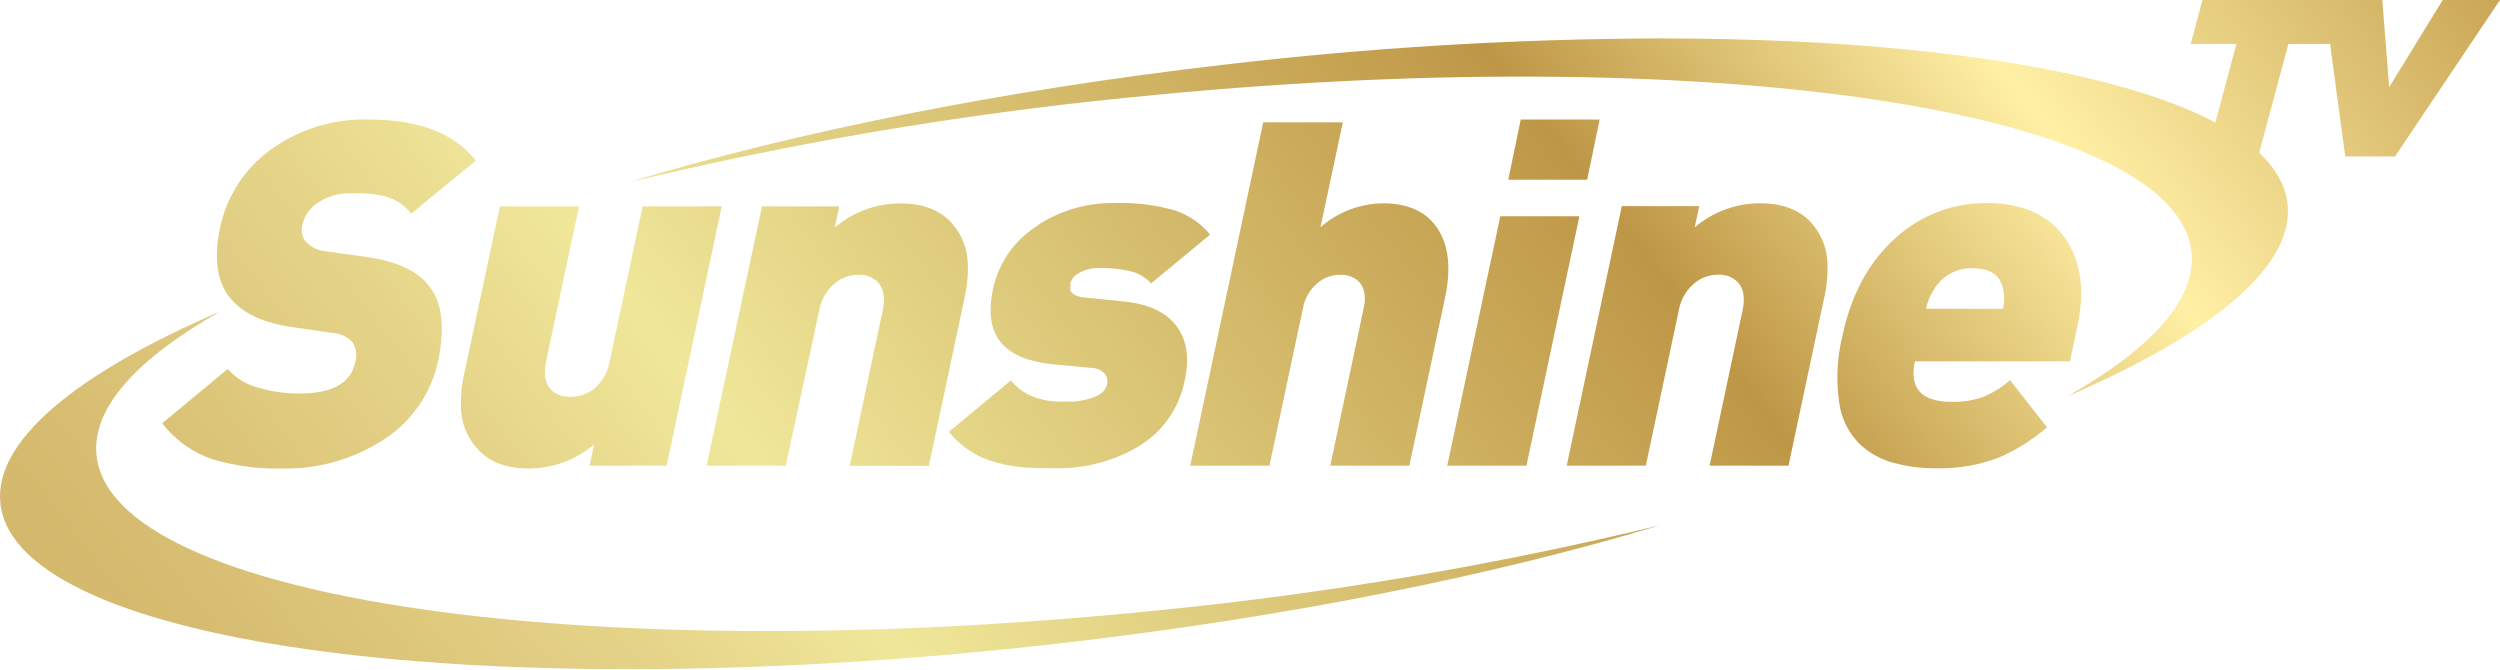
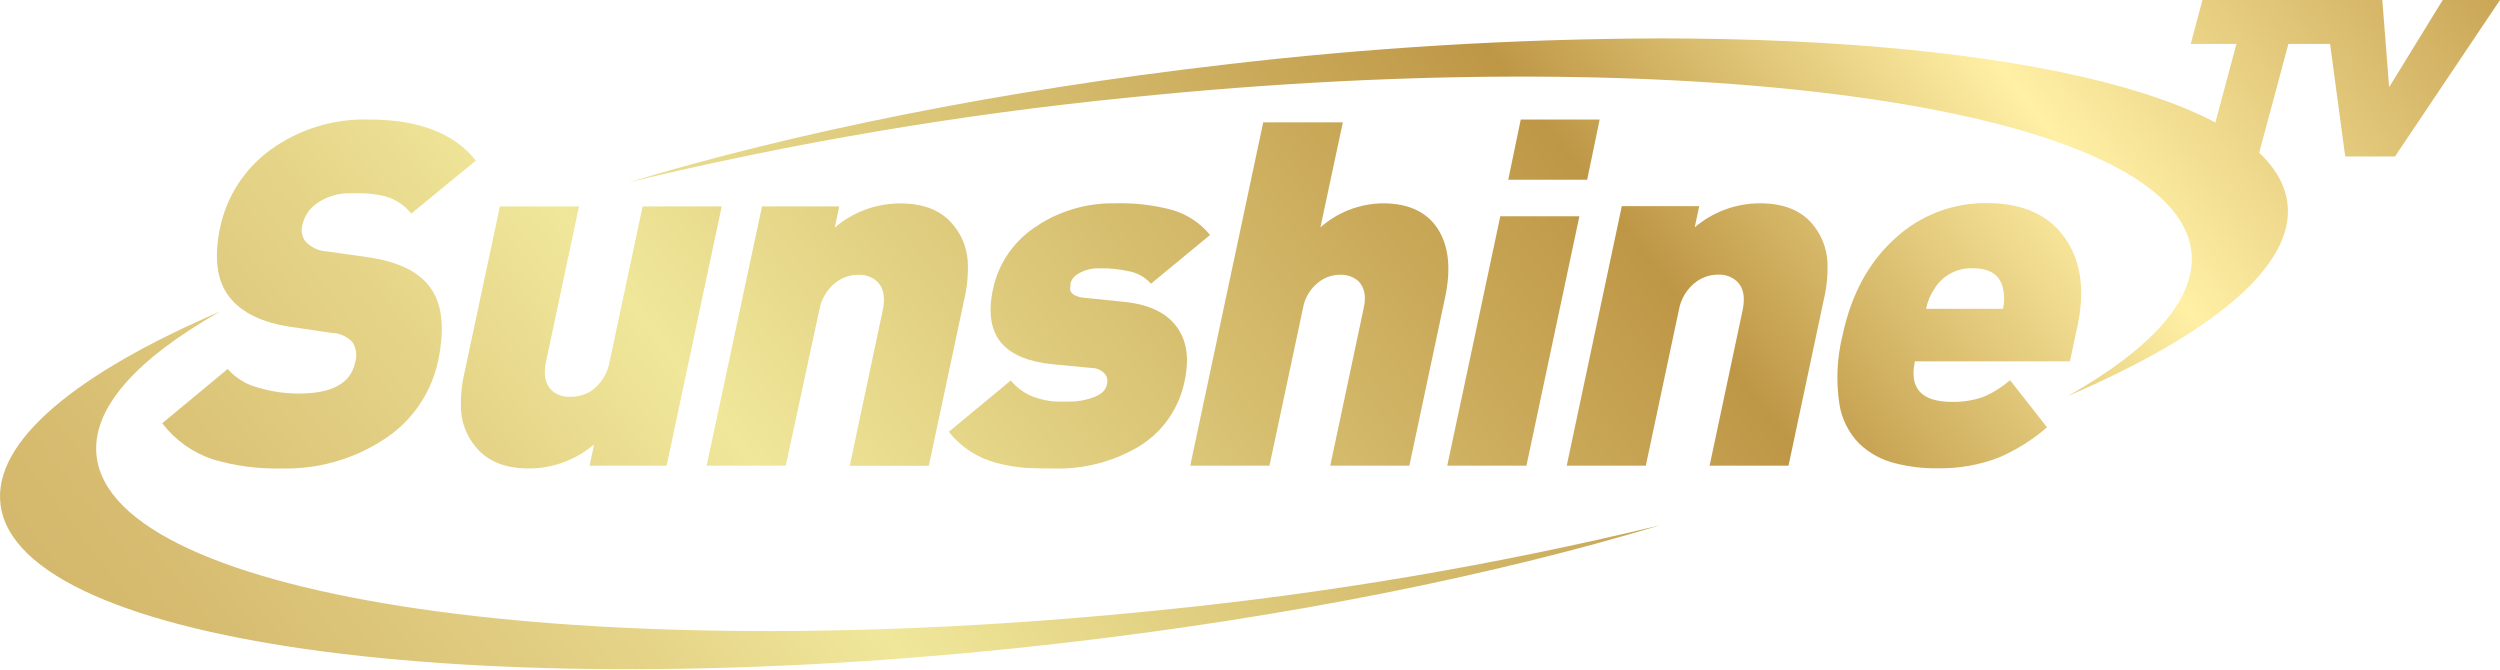
- <svg xmlns="http://www.w3.org/2000/svg" xmlns:xlink="http://www.w3.org/1999/xlink" id="Layer_1" data-name="Layer 1" viewBox="0 0 399.77 107.01">
+ <svg xmlns="http://www.w3.org/2000/svg" xmlns:xlink="http://www.w3.org/1999/xlink" viewBox="0 0 399.77 107.01">
  <defs>
-     <style>.cls-1{fill:url(#Nueva_muestra_de_degradado_7);}.cls-2{fill:url(#Nueva_muestra_de_degradado_7-2);}.cls-3{fill:url(#Nueva_muestra_de_degradado_7-3);}.cls-4{fill:url(#Nueva_muestra_de_degradado_7-4);}.cls-5{fill:url(#Nueva_muestra_de_degradado_7-5);}.cls-6{fill:url(#Nueva_muestra_de_degradado_7-6);}.cls-7{fill:url(#Nueva_muestra_de_degradado_7-7);}.cls-8{fill:url(#Nueva_muestra_de_degradado_7-8);}.cls-9{fill:url(#Nueva_muestra_de_degradado_7-9);}.cls-10{fill:url(#Nueva_muestra_de_degradado_7-10);}.cls-11{fill:url(#Nueva_muestra_de_degradado_7-11);}.cls-12{fill:url(#Nueva_muestra_de_degradado_7-12);}</style>
-     <linearGradient id="Nueva_muestra_de_degradado_7" x1="339.43" y1="-172.74" x2="-164.57" y2="213.26" gradientUnits="userSpaceOnUse">
+     <linearGradient id="linear-gradient" x1="339.43" y1="280.63" x2="-164.57" y2="-105.37" gradientTransform="matrix(1, 0, 0, -1, 0, 107.89)" gradientUnits="userSpaceOnUse">
      <stop offset="0" stop-color="#fded81" />
      <stop offset="0.05" stop-color="#b78b3a" />
      <stop offset="0.2" stop-color="#fff0a5" />
      <stop offset="0.3" stop-color="#be9746" />
      <stop offset="0.51" stop-color="#f0e79a" />
      <stop offset="0.56" stop-color="#e5d488" />
      <stop offset="0.64" stop-color="#d7bd71" />
      <stop offset="0.69" stop-color="#d2b469" />
      <stop offset="0.77" stop-color="#fff0a5" />
      <stop offset="0.92" stop-color="#be9746" />
      <stop offset="1" stop-color="#fff0a5" />
    </linearGradient>
-     <linearGradient id="Nueva_muestra_de_degradado_7-2" x1="357.73" y1="-148.83" x2="-146.27" y2="237.17" xlink:href="#Nueva_muestra_de_degradado_7" />
-     <linearGradient id="Nueva_muestra_de_degradado_7-3" x1="373.23" y1="-128.6" x2="-130.77" y2="257.4" xlink:href="#Nueva_muestra_de_degradado_7" />
-     <linearGradient id="Nueva_muestra_de_degradado_7-4" x1="387.6" y1="-109.83" x2="-116.4" y2="276.17" xlink:href="#Nueva_muestra_de_degradado_7" />
-     <linearGradient id="Nueva_muestra_de_degradado_7-5" x1="399.02" y1="-94.93" x2="-104.98" y2="291.07" xlink:href="#Nueva_muestra_de_degradado_7" />
-     <linearGradient id="Nueva_muestra_de_degradado_7-6" x1="409.98" y1="-80.62" x2="-94.02" y2="305.38" xlink:href="#Nueva_muestra_de_degradado_7" />
-     <linearGradient id="Nueva_muestra_de_degradado_7-7" x1="424.06" y1="-62.24" x2="-79.94" y2="323.76" xlink:href="#Nueva_muestra_de_degradado_7" />
-     <linearGradient id="Nueva_muestra_de_degradado_7-8" x1="439.54" y1="-42.02" x2="-64.46" y2="343.98" xlink:href="#Nueva_muestra_de_degradado_7" />
-     <linearGradient id="Nueva_muestra_de_degradado_7-9" x1="400.59" y1="-92.88" x2="-103.41" y2="293.12" xlink:href="#Nueva_muestra_de_degradado_7" />
-     <linearGradient id="Nueva_muestra_de_degradado_7-10" x1="435.18" y1="-47.71" x2="-68.82" y2="338.29" xlink:href="#Nueva_muestra_de_degradado_7" />
-     <linearGradient id="Nueva_muestra_de_degradado_7-11" x1="442.86" y1="-37.69" x2="-61.14" y2="348.31" xlink:href="#Nueva_muestra_de_degradado_7" />
-     <linearGradient id="Nueva_muestra_de_degradado_7-12" x1="383.94" y1="-114.62" x2="-120.06" y2="271.38" xlink:href="#Nueva_muestra_de_degradado_7" />
+     <linearGradient id="linear-gradient-2" x1="357.74" y1="256.71" x2="-146.26" y2="-129.29" xlink:href="#linear-gradient" />
+     <linearGradient id="linear-gradient-3" x1="373.24" y1="236.47" x2="-130.76" y2="-149.53" xlink:href="#linear-gradient" />
+     <linearGradient id="linear-gradient-4" x1="387.59" y1="217.73" x2="-116.41" y2="-168.27" xlink:href="#linear-gradient" />
+     <linearGradient id="linear-gradient-5" x1="399.02" y1="202.82" x2="-104.98" y2="-183.18" xlink:href="#linear-gradient" />
+     <linearGradient id="linear-gradient-6" x1="409.98" y1="188.51" x2="-94.02" y2="-197.49" xlink:href="#linear-gradient" />
+     <linearGradient id="linear-gradient-7" x1="424.06" y1="170.13" x2="-79.94" y2="-215.87" xlink:href="#linear-gradient" />
+     <linearGradient id="linear-gradient-8" x1="439.53" y1="149.92" x2="-64.47" y2="-236.08" xlink:href="#linear-gradient" />
+     <linearGradient id="linear-gradient-9" x1="400.59" y1="200.77" x2="-103.41" y2="-185.23" xlink:href="#linear-gradient" />
+     <linearGradient id="linear-gradient-10" x1="435.18" y1="155.6" x2="-68.82" y2="-230.4" xlink:href="#linear-gradient" />
+     <linearGradient id="linear-gradient-11" x1="442.86" y1="145.58" x2="-61.14" y2="-240.42" xlink:href="#linear-gradient" />
+     <linearGradient id="linear-gradient-12" x1="383.95" y1="222.5" x2="-120.05" y2="-163.5" xlink:href="#linear-gradient" />
  </defs>
-   <path class="cls-1" d="M43.19,24a20.63,20.63,0,0,0-8,12.43q-1.5,7.16,1.44,11t10,4.86l6.4.94a4.68,4.68,0,0,1,3.32,1.47A3.87,3.87,0,0,1,56.78,58q-1.05,4.92-8.92,4.93A22.42,22.42,0,0,1,41.34,62a9.66,9.66,0,0,1-4.93-3L25.94,67.68A16.86,16.86,0,0,0,34,73.44a35.67,35.67,0,0,0,11.18,1.47,28.44,28.44,0,0,0,15.89-4.44,19.81,19.81,0,0,0,9-12.81q1.69-8.05-1.51-12-2.77-3.54-9.86-4.55l-6.44-.91a5,5,0,0,1-3.43-1.61A3.05,3.05,0,0,1,48.35,36a5.59,5.59,0,0,1,2.25-3.43,8.83,8.83,0,0,1,5.47-1.66h2.14a19,19,0,0,1,2.56.3,8.09,8.09,0,0,1,5,2.94l10.32-8.47Q70.9,19.1,58.93,19.11A25.55,25.55,0,0,0,43.19,24" />
-   <path class="cls-2" d="M102.76,33,97.49,57.81a7.23,7.23,0,0,1-2.86,4.64,6.1,6.1,0,0,1-3.43,1,4.15,4.15,0,0,1-2.94-1c-1.08-1-1.39-2.55-.94-4.64L92.59,33H79.94L74.29,59.51a21.68,21.68,0,0,0-.56,6.25A10,10,0,0,0,76,71.37q2.79,3.54,8.55,3.54A16.09,16.09,0,0,0,95,71.07l-.72,3.39H106.6L115.41,33Z" />
-   <path class="cls-3" d="M133.49,36.35,134.2,33H121.85L113,74.46h12.65L131,49.64A7.16,7.16,0,0,1,133.87,45a5.92,5.92,0,0,1,3.38-1.06,4.18,4.18,0,0,1,3,1.06c1.05,1,1.35,2.56.9,4.66l-5.27,24.82h12.65l5.65-26.55a21.33,21.33,0,0,0,.56-6.25,10,10,0,0,0-2.22-5.61q-2.79-3.54-8.54-3.54a16.05,16.05,0,0,0-10.47,3.84" />
-   <path class="cls-4" d="M166.14,35.94a15.8,15.8,0,0,0-7.35,10.28Q157.56,52,160.26,55q2.42,2.67,8,3.24l6.29.6a2.86,2.86,0,0,1,2.18,1A1.91,1.91,0,0,1,177,61.5c-.2,1-1,1.67-2.49,2.15a10.24,10.24,0,0,1-3.5.57l-.9,0c-.38,0-.74,0-1.09,0a11.62,11.62,0,0,1-2.49-.38,8.79,8.79,0,0,1-4.89-3l-9.91,8.21A14.34,14.34,0,0,0,159.47,74a25.53,25.53,0,0,0,4.45.76c1.15.07,2.68.11,4.59.11a25.32,25.32,0,0,0,13.33-3.35,15.83,15.83,0,0,0,7.6-10.66q1.14-5.24-1.16-8.51-2.49-3.54-8.59-4.14l-6.29-.64a4.33,4.33,0,0,1-1.54-.41,1.85,1.85,0,0,1-.68-.68,1.41,1.41,0,0,1,0-.72l0-.49a2.58,2.58,0,0,1,1.24-1.54,6,6,0,0,1,3.39-.87,19.79,19.79,0,0,1,4.71.46,6.24,6.24,0,0,1,3.54,2l9.45-7.8a12.12,12.12,0,0,0-6.29-4.06,32.23,32.23,0,0,0-9-1,22.05,22.05,0,0,0-12.12,3.43" />
-   <path class="cls-5" d="M202,19.56l-11.67,54.9H203l5.35-25.16a6.74,6.74,0,0,1,2.75-4.36,5.65,5.65,0,0,1,3.24-1,4.11,4.11,0,0,1,2.86,1c1,1,1.29,2.41.86,4.36l-5.34,25.16h12.65l5.72-26.92q1.4-6.63-1-10.66-2.61-4.37-9-4.37a15.38,15.38,0,0,0-9.94,3.84l3.58-16.79Z" />
-   <path class="cls-6" d="M239.91,34.58l-8.48,39.88h12.66l8.47-39.88Zm3.27-15.47-2,9.63H253.8l2-9.63Z" />
-   <path class="cls-7" d="M271,36.35l.72-3.39H259.34l-8.81,41.5h12.65l5.27-24.82a7.15,7.15,0,0,1,2.9-4.66,5.93,5.93,0,0,1,3.39-1.06,4.14,4.14,0,0,1,3,1.06c1.06,1,1.36,2.56.91,4.66l-5.27,24.82H286l5.64-26.55a21.74,21.74,0,0,0,.57-6.25A10.19,10.19,0,0,0,290,36.05q-2.79-3.54-8.55-3.54A16.09,16.09,0,0,0,271,36.35" />
-   <path class="cls-8" d="M309.35,46.14a6.89,6.89,0,0,1,6.17-3.24c2.71,0,4.31,1.08,4.78,3.24a7.06,7.06,0,0,1,0,3.24H308a8.42,8.42,0,0,1,1.36-3.24M303.17,38q-6.44,5.73-8.55,15.7a28.05,28.05,0,0,0-.49,10.88A11.56,11.56,0,0,0,297.37,71a12.62,12.62,0,0,0,5.73,3.09,25.3,25.3,0,0,0,6.74.79,26,26,0,0,0,9.75-1.7,29.82,29.82,0,0,0,7.75-4.85l-5.91-7.53a17.29,17.29,0,0,1-4,2.56,14.09,14.09,0,0,1-5.3.9q-7.32,0-5.92-6.48H331l1.2-5.64q1.82-8.47-1.88-13.9-3.88-5.76-12.58-5.76A21.27,21.27,0,0,0,303.17,38" />
-   <path class="cls-9" d="M195.68,10.35c-35.89,4.15-68.75,10.84-95.25,18.83a588.06,588.06,0,0,1,80.15-13.59c91.31-9.38,167.35,1.67,169.84,24.69.82,7.58-6.43,15.51-19.79,23.07C353.7,53.43,367,42.55,365.78,32.5c-2-16.59-43-26.36-100.39-26.36a612.85,612.85,0,0,0-69.71,4.21" />
-   <polygon class="cls-10" points="352.19 0 350.31 7.03 357.62 7.03 352.85 24.84 361.15 24.84 365.93 7.03 373.24 7.03 375.12 0 352.19 0" />
-   <polygon class="cls-11" points="390.61 0 382.04 13.95 380.95 0 371.65 0 375.02 25.02 382.98 25.02 399.77 0 390.61 0" />
-   <path class="cls-12" d="M.08,80.65C2.84,103.42,79,113.33,170.18,102.8,206.07,98.65,238.93,92,265.43,84a588.06,588.06,0,0,1-80.15,13.59C94,106.94,17.93,95.88,15.44,72.87c-.82-7.58,6.43-15.51,19.79-23.07C12.16,59.72-1.14,70.6.08,80.65" />
+   <g id="Layer_2" data-name="Layer 2">
+     <g id="Layer_1-2" data-name="Layer 1">
+       <path d="M43.19,24a20.62,20.62,0,0,0-8,12.43q-1.5,7.16,1.44,11t10,4.86l6.4.94a4.66,4.66,0,0,1,3.32,1.47,3.88,3.88,0,0,1,.43,3.3q-1.05,4.92-8.92,4.93A22.44,22.44,0,0,1,41.34,62a9.63,9.63,0,0,1-4.93-3L25.94,67.68A16.86,16.86,0,0,0,34,73.44a35.52,35.52,0,0,0,11.18,1.47,28.44,28.44,0,0,0,15.89-4.44,19.84,19.84,0,0,0,9-12.81q1.68-8.05-1.51-12-2.78-3.54-9.86-4.55l-6.44-.91a5,5,0,0,1-3.43-1.61A3,3,0,0,1,48.35,36a5.59,5.59,0,0,1,2.25-3.43,8.85,8.85,0,0,1,5.47-1.66h2.14a18.42,18.42,0,0,1,2.56.3,8.14,8.14,0,0,1,5,2.94l10.32-8.47Q70.9,19.1,58.93,19.11A25.58,25.58,0,0,0,43.19,24" fill="url(#linear-gradient)" />
+       <path d="M102.76,33,97.49,57.81a7.22,7.22,0,0,1-2.86,4.64,6.08,6.08,0,0,1-3.43,1,4.14,4.14,0,0,1-2.94-1q-1.62-1.5-.94-4.64L92.59,33H79.94L74.29,59.51a21.56,21.56,0,0,0-.56,6.25A10,10,0,0,0,76,71.37q2.79,3.54,8.55,3.54A16.14,16.14,0,0,0,95,71.07l-.72,3.39H106.6L115.41,33Z" fill="url(#linear-gradient-2)" />
+       <path d="M133.49,36.35,134.2,33H121.85L113,74.46h12.65L131,49.64A7.16,7.16,0,0,1,133.87,45a5.91,5.91,0,0,1,3.38-1.06,4.18,4.18,0,0,1,3,1.06c1.05,1,1.35,2.56.9,4.66l-5.27,24.82h12.65l5.65-26.55a21.53,21.53,0,0,0,.56-6.25,10.06,10.06,0,0,0-2.22-5.61q-2.79-3.54-8.54-3.54a16.06,16.06,0,0,0-10.47,3.84" fill="url(#linear-gradient-3)" />
+       <path d="M166.14,35.94a15.78,15.78,0,0,0-7.35,10.28Q157.56,52,160.26,55q2.42,2.67,8,3.24l6.29.6a2.86,2.86,0,0,1,2.18,1A1.92,1.92,0,0,1,177,61.5c-.2,1-1,1.67-2.49,2.15a10.44,10.44,0,0,1-3.5.57h-2a11.62,11.62,0,0,1-2.49-.38,8.76,8.76,0,0,1-4.89-3l-9.91,8.21a14.33,14.33,0,0,0,7.74,5,25.71,25.71,0,0,0,4.45.76c1.15.07,2.68.11,4.59.11a25.41,25.41,0,0,0,13.33-3.35,15.86,15.86,0,0,0,7.6-10.66q1.14-5.23-1.16-8.51-2.49-3.54-8.59-4.14l-6.29-.64a4.29,4.29,0,0,1-1.54-.41,1.78,1.78,0,0,1-.68-.68,1.26,1.26,0,0,1,0-.72v-.49a2.57,2.57,0,0,1,1.24-1.54,6,6,0,0,1,3.39-.87,19.66,19.66,0,0,1,4.71.46,6.26,6.26,0,0,1,3.54,2l9.45-7.8a12.19,12.19,0,0,0-6.29-4.06,32.14,32.14,0,0,0-9-1,22,22,0,0,0-12.12,3.43" fill="url(#linear-gradient-4)" />
+       <path d="M202,19.56l-11.67,54.9H203l5.35-25.16a6.72,6.72,0,0,1,2.75-4.36,5.59,5.59,0,0,1,3.24-1,4.11,4.11,0,0,1,2.86,1c1,1,1.29,2.41.86,4.36l-5.34,25.16h12.65l5.72-26.92q1.4-6.63-1-10.66-2.61-4.37-9-4.37a15.36,15.36,0,0,0-9.94,3.84l3.58-16.79Z" fill="url(#linear-gradient-5)" />
+       <path d="M239.91,34.58l-8.48,39.88h12.66l8.47-39.88Zm3.27-15.47-2,9.63H253.8l2-9.63Z" fill="url(#linear-gradient-6)" />
+       <path d="M271,36.35l.72-3.39H259.34l-8.81,41.5h12.65l5.27-24.82a7.15,7.15,0,0,1,2.9-4.66,5.94,5.94,0,0,1,3.39-1.06,4.14,4.14,0,0,1,3,1.06c1.06,1,1.36,2.56.91,4.66l-5.27,24.82H286l5.64-26.55a21.89,21.89,0,0,0,.57-6.25A10.27,10.27,0,0,0,290,36.05q-2.79-3.54-8.55-3.54A16.12,16.12,0,0,0,271,36.35" fill="url(#linear-gradient-7)" />
+       <path d="M309.35,46.14a6.88,6.88,0,0,1,6.17-3.24c2.71,0,4.31,1.08,4.78,3.24a7.09,7.09,0,0,1,0,3.24H308a8.36,8.36,0,0,1,1.36-3.24M303.17,38q-6.45,5.73-8.55,15.7a27.89,27.89,0,0,0-.49,10.88A11.53,11.53,0,0,0,297.37,71a12.59,12.59,0,0,0,5.73,3.09,25.53,25.53,0,0,0,6.74.79,26,26,0,0,0,9.75-1.7,29.88,29.88,0,0,0,7.75-4.85l-5.91-7.53a17.68,17.68,0,0,1-4,2.56,14.11,14.11,0,0,1-5.3.9q-7.32,0-5.92-6.48H331l1.2-5.64q1.82-8.47-1.88-13.9-3.88-5.76-12.58-5.76A21.24,21.24,0,0,0,303.17,38" fill="url(#linear-gradient-8)" />
+       <path d="M195.68,10.35c-35.89,4.15-68.75,10.84-95.25,18.83a589.18,589.18,0,0,1,80.15-13.59c91.31-9.38,167.35,1.67,169.84,24.69.82,7.58-6.43,15.51-19.79,23.07C353.7,53.43,367,42.55,365.78,32.5c-2-16.59-43-26.36-100.39-26.36a612.87,612.87,0,0,0-69.71,4.21" fill="url(#linear-gradient-9)" />
+       <polygon points="352.19 0 350.31 7.03 357.62 7.03 352.85 24.84 361.15 24.84 365.93 7.03 373.24 7.03 375.12 0 352.19 0" fill="url(#linear-gradient-10)" />
+       <polygon points="390.61 0 382.04 13.95 380.95 0 371.65 0 375.02 25.02 382.98 25.02 399.77 0 390.61 0" fill="url(#linear-gradient-11)" />
+       <path d="M.08,80.65C2.84,103.42,79,113.33,170.18,102.8,206.07,98.65,238.93,92,265.43,84a589.18,589.18,0,0,1-80.15,13.59C94,106.94,17.93,95.88,15.44,72.87c-.82-7.58,6.43-15.51,19.79-23.07C12.16,59.72-1.14,70.6.08,80.65" fill="url(#linear-gradient-12)" />
+     </g>
+   </g>
</svg>
